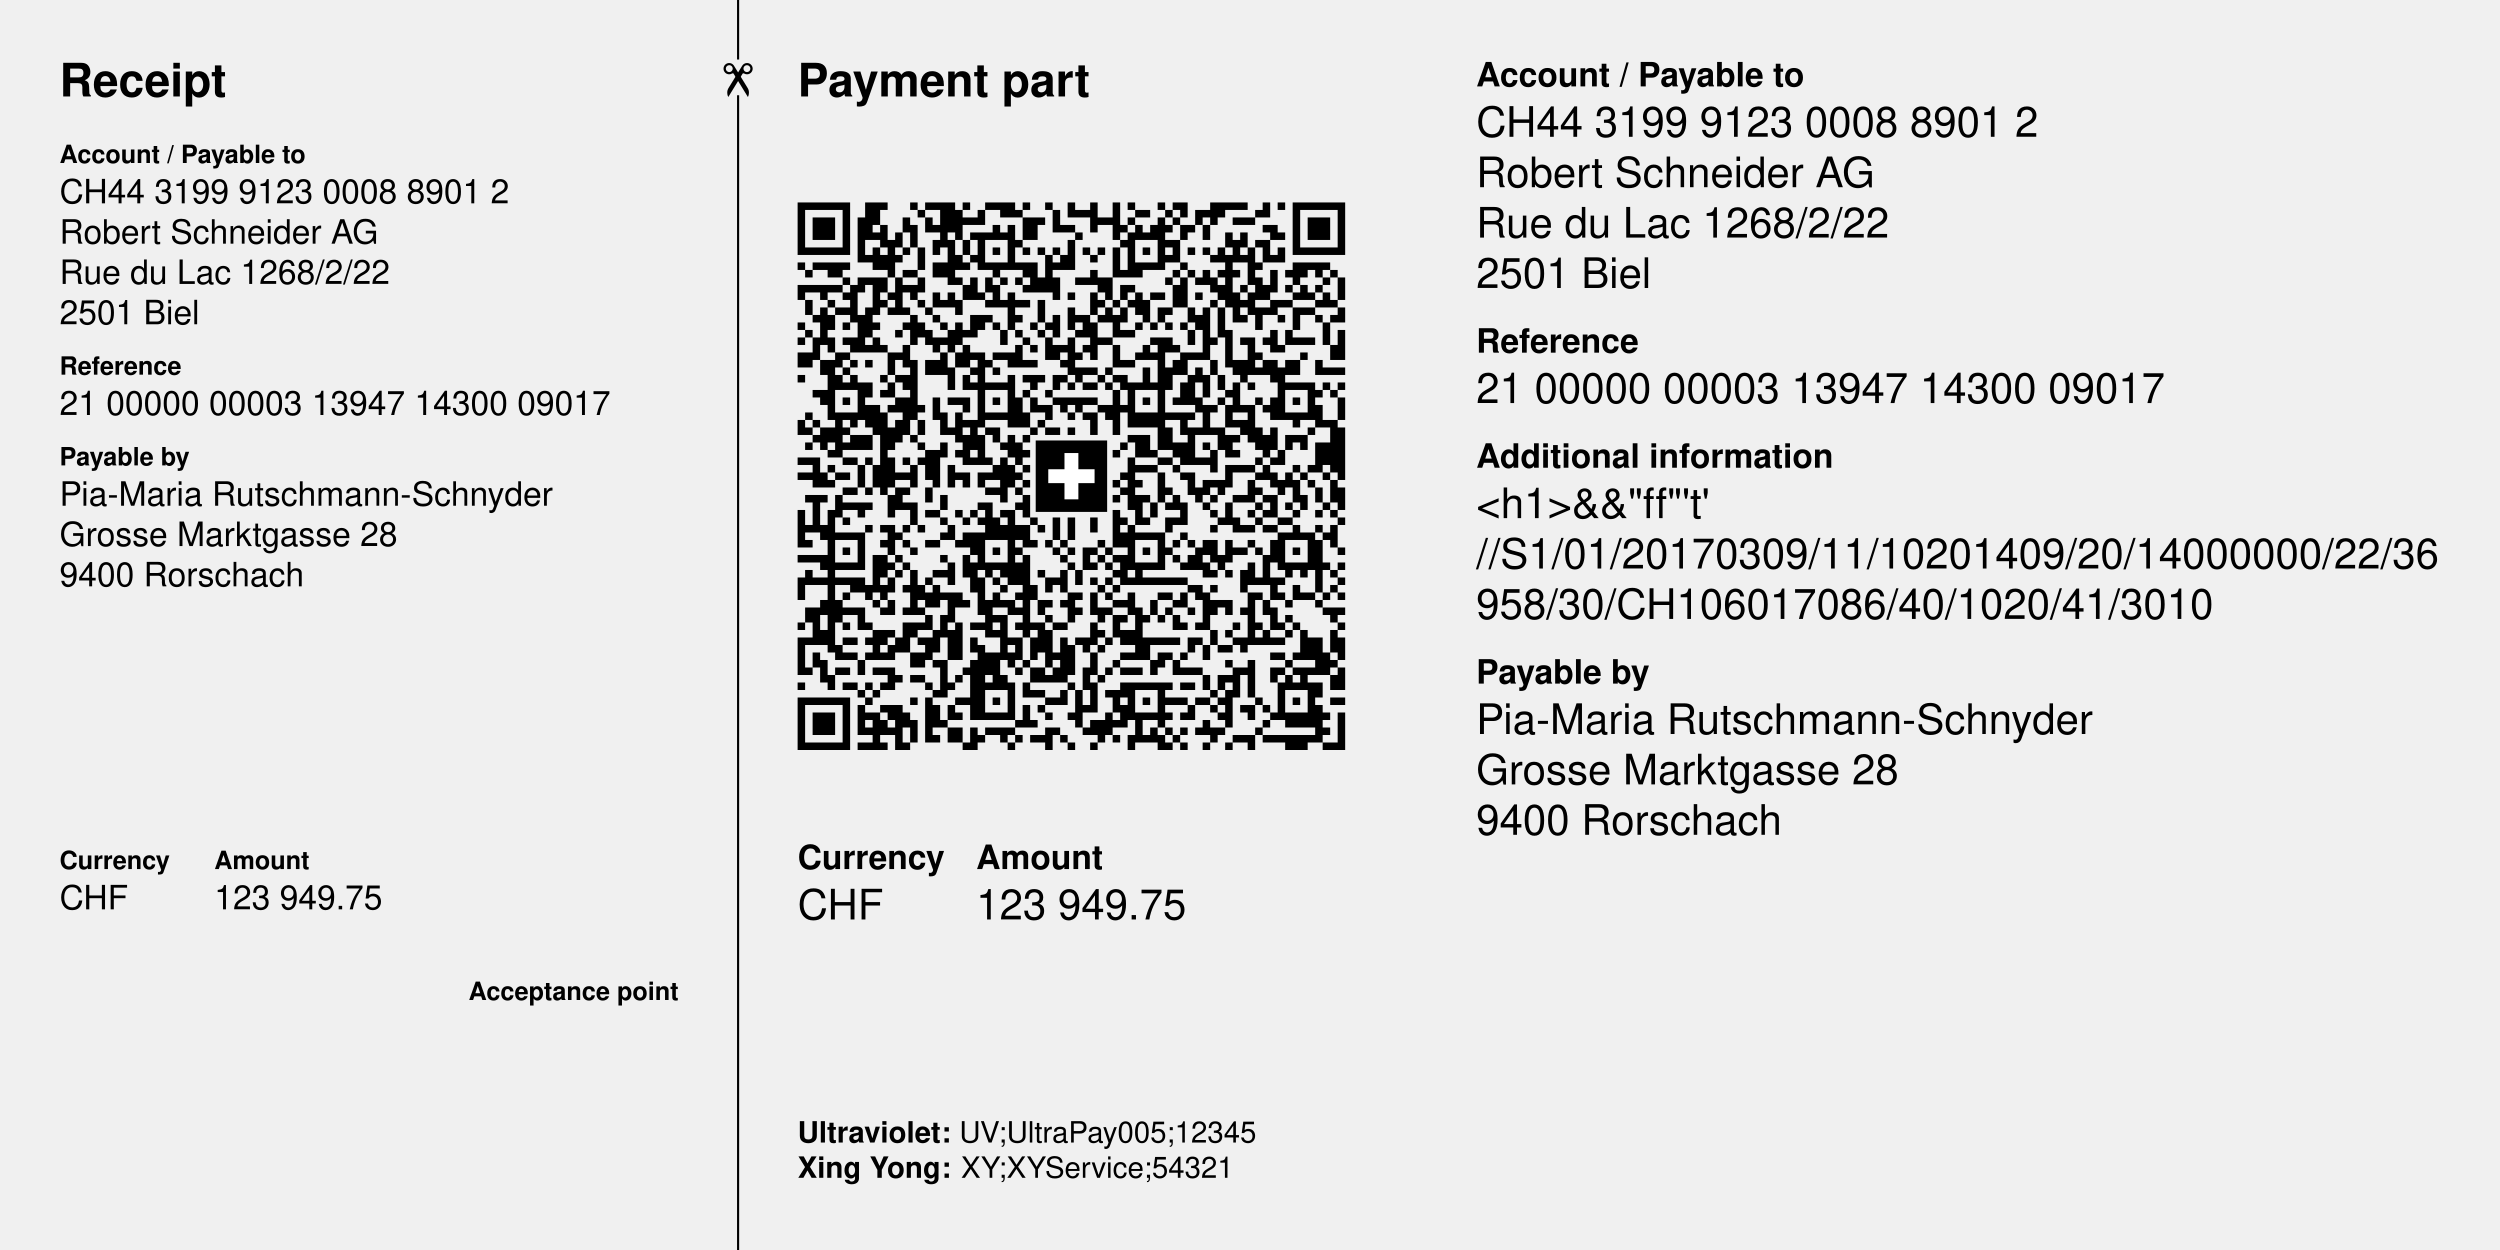
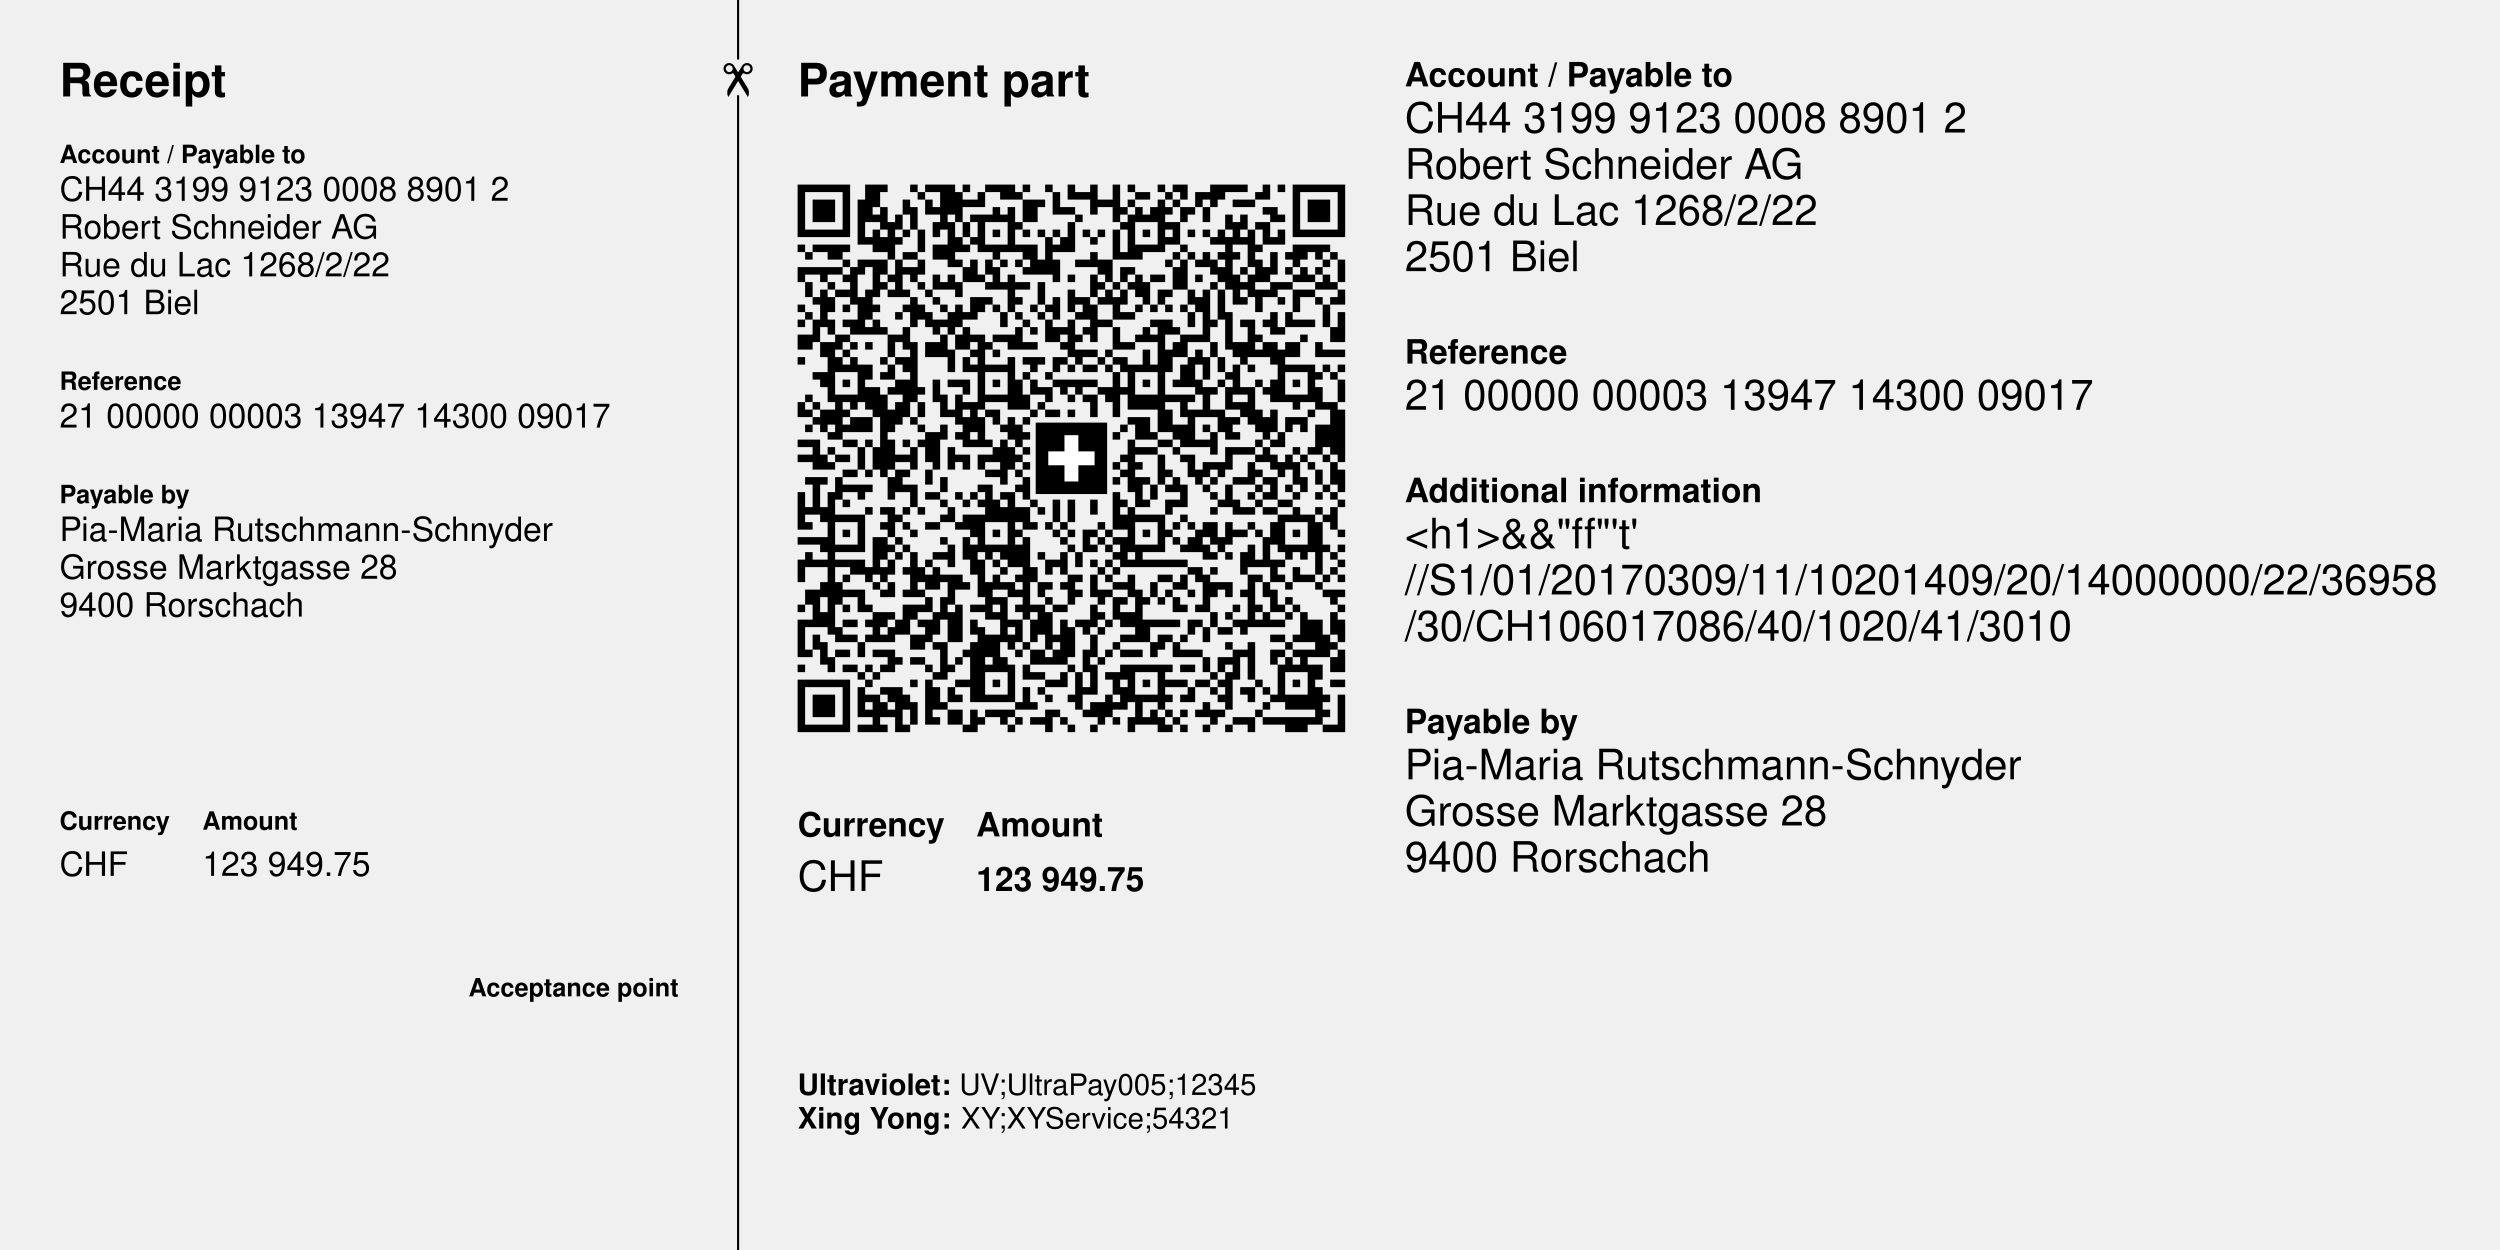
<svg xmlns="http://www.w3.org/2000/svg" width="210mm" height="105mm" version="1.1" viewBox="0 0 595.276 297.638">
  <g font-family="Helvetica,Arial,&quot;Liberation Sans&quot;" transform="translate(0 297.638)">
-     <g transform="translate(189.921 -119.055) scale(1.786)">
+     <g transform="translate(189.921 0)">
+       <text x="0" y="-274.665" font-size="11" font-weight="bold">Payment part</text>
+     </g>
+     <g transform="translate(189.921 -123.307) scale(1.786)">
      <path d="M0,-73h7v1h-7zm9,0h2v3h-2zm2,0h1v1h-1zm4,0h1v1h-1zm2,0h4v1h-4zm5,0h1v1h-1z m3,0h4v1h-4zm5,0h1v1h-1zm3,0h1v1h-1zm3,0h1v2h-1zm3,0h1v4h-1zm3,0h1v5h-1z m2,0h1v1h-1zm4,0h1v1h-1zm2,0h2v1h-2zm5,0h5v1h-5zm7,0h1v2h-1zm2,0h1v1h-1z m2,0h7v1h-7zm-66,1h1v6h-1zm6,0h1v6h-1zm10,0h1v1h-1zm3,0h3v3h-3zm5,0h1v2h-1z m3,0h3v1h-3zm7,0h1v3h-1zm3,0h2v1h-2zm8,0h2v1h-2zm4,0h1v1h-1zm2,0h1v1h-1z m2,0h4v1h-4zm8,0h1v1h-1zm5,0h1v6h-1zm6,0h1v6h-1zm-70,1h3v3h-3zm6,0h1v6h-1z m6,0h1v2h-1zm3,0h1v2h-1zm5,0h2v1h-2zm8,0h2v3h-2zm2,0h1v1h-1zm8,0h2v1h-2z m4,0h1v1h-1zm4,0h1v7h-1zm2,0h1v1h-1zm3,0h1v1h-1zm2,0h1v1h-1zm3,0h3v1h-3z m10,0h3v3h-3zm-59,1h1v2h-1zm2,0h1v3h-1zm4,0h1v3h-1zm3,0h1v1h-1zm8,0h1v2h-1z m2,0h1v6h-1zm7,0h2v1h-2zm8,0h1v1h-1zm2,0h1v2h-1zm2,0h1v2h-1zm2,0h1v1h-1z m2,0h2v1h-2zm3,0h1v2h-1zm8,0h2v1h-2zm-52,1h1v1h-1zm3,0h1v2h-1zm6,0h1v2h-1z m2,0h1v1h-1zm2,0h3v1h-3zm4,0h1v1h-1zm10,0h1v1h-1zm7,0h1v6h-1zm2,0h1v1h-1z m5,0h1v1h-1zm6,0h1v2h-1zm2,0h1v2h-1zm4,0h2v1h-2zm-51,1h1v5h-1zm6,0h1v2h-1z m2,0h1v6h-1zm2,0h1v2h-1zm2,0h1v4h-1zm5,0h1v1h-1zm7,0h1v4h-1zm7,0h1v1h-1z m6,0h2v1h-2zm9,0h1v3h-1zm3,0h2v1h-2zm-60,1h5v1h-5zm9,0h1v3h-1zm4,0h1v1h-1z m2,0h1v3h-1zm10,0h1v1h-1zm4,0h1v1h-1zm2,0h1v1h-1zm2,0h1v1h-1zm4,0h1v1h-1z m2,0h1v1h-1zm2,0h1v4h-1zm4,0h1v1h-1zm4,0h1v2h-1zm2,0h1v1h-1zm2,0h1v1h-1z m2,0h1v2h-1zm4,0h1v5h-1zm2,0h1v2h-1zm2,0h1v2h-1zm3,0h5v1h-5zm-58,1h1v1h-1z m2,0h1v2h-1zm2,0h1v1h-1zm8,0h1v2h-1zm2,0h1v1h-1zm10,0h1v5h-1zm2,0h1v2h-1z m4,0h1v1h-1zm10,0h1v1h-1zm6,0h1v1h-1zm2,0h1v7h-1zm2,0h1v1h-1zm4,0h1v1h-1z m-63,1h1v1h-1zm2,0h5v1h-5zm16,0h2v2h-2zm4,0h1v1h-1zm3,0h3v1h-3zm4,0h3v1h-3z m5,0h1v1h-1zm11,0h3v1h-3zm6,0h1v1h-1zm10,0h1v1h-1zm5,0h5v1h-5zm-65,1h1v1h-1z m3,0h2v1h-2zm10,0h2v1h-2zm12,0h1v1h-1zm4,0h2v1h-2zm9,0h1v2h-1zm4,0h1v1h-1z m2,0h1v1h-1zm5,0h1v1h-1zm2,0h1v1h-1zm2,0h1v2h-1zm2,0h1v1h-1zm2,0h1v1h-1z m5,0h1v3h-1zm2,0h3v1h-3zm4,0h1v1h-1zm2,0h1v1h-1zm-65,1h1v1h-1zm2,0h4v1h-4z m5,0h1v5h-1zm3,0h1v2h-1zm5,0h1v1h-1zm2,0h1v3h-1zm2,0h1v2h-1zm2,0h1v1h-1z m2,0h1v1h-1zm2,0h2v2h-2zm3,0h1v3h-1zm3,0h2v1h-2zm3,0h2v2h-2zm9,0h1v1h-1z m2,0h1v4h-1zm2,0h1v1h-1zm2,0h1v2h-1zm6,0h1v3h-1zm5,0h1v1h-1zm4,0h1v1h-1z m2,0h1v3h-1zm-72,1h6v1h-6zm7,0h1v5h-1zm1,0h1v1h-1zm2,0h1v4h-1zm1,0h1v1h-1z m3,0h2v1h-2zm8,0h1v2h-1zm4,0h1v3h-1zm4,0h1v1h-1zm13,0h2v1h-2zm7,0h1v3h-1z m6,0h1v2h-1zm3,0h1v1h-1zm3,0h1v2h-1zm3,0h1v1h-1zm2,0h1v2h-1zm2,0h1v1h-1z m-69,1h1v1h-1zm3,0h1v1h-1zm3,0h1v1h-1zm6,0h1v1h-1zm3,0h1v1h-1zm3,0h1v2h-1z m2,0h1v2h-1zm4,0h1v1h-1zm4,0h1v5h-1zm8,0h1v1h-1zm3,0h1v3h-1zm2,0h1v1h-1z m2,0h1v1h-1zm2,0h1v3h-1zm2,0h2v1h-2zm6,0h1v1h-1zm5,0h1v4h-1zm2,0h1v3h-1z m6,0h1v1h-1zm2,0h1v1h-1zm2,0h1v2h-1zm-69,1h1v2h-1zm3,0h1v1h-1zm7,0h1v1h-1z m5,0h1v1h-1zm3,0h1v1h-1zm2,0h1v2h-1zm4,0h1v1h-1zm2,0h1v1h-1zm2,0h2v1h-2z m3,0h1v3h-1zm8,0h1v1h-1zm2,0h1v1h-1zm2,0h1v1h-1zm2,0h1v3h-1zm9,0h1v1h-1z m4,0h1v1h-1zm4,0h3v1h-3zm6,0h1v1h-1zm2,0h1v1h-1zm-68,1h1v5h-1zm2,0h2v1h-2z m4,0h1v4h-1zm3,0h1v1h-1zm2,0h1v1h-1zm3,0h1v1h-1zm19,0h1v3h-1zm5,0h1v2h-1z m2,0h1v2h-1zm5,0h2v1h-2zm4,0h1v2h-1zm2,0h1v7h-1zm2,0h1v4h-1zm5,0h3v1h-3z m5,0h3v1h-3zm6,0h1v2h-1zm-70,1h1v1h-1zm2,0h1v2h-1zm4,0h1v5h-1zm7,0h1v4h-1z m3,0h1v1h-1zm5,0h2v2h-2zm2,0h1v1h-1zm4,0h1v1h-1zm5,0h1v3h-1zm3,0h2v1h-2z m3,0h1v1h-1zm2,0h1v3h-1zm6,0h1v1h-1zm5,0h1v2h-1zm6,0h1v1h-1zm2,0h1v2h-1z m3,0h1v1h-1zm2,0h1v2h-1zm3,0h1v1h-1zm2,0h1v1h-1zm-71,1h1v1h-1zm6,0h1v1h-1z m4,0h1v1h-1zm4,0h1v1h-1zm2,0h1v2h-1zm3,0h1v1h-1zm2,0h1v3h-1zm5,0h1v1h-1z m5,0h1v1h-1zm2,0h1v1h-1zm5,0h2v2h-2zm7,0h1v1h-1zm2,0h1v1h-1zm2,0h1v1h-1z m2,0h1v1h-1zm19,0h1v3h-1zm-69,1h1v1h-1zm12,0h1v1h-1zm4,0h1v2h-1zm3,0h1v3h-1z m2,0h2v1h-2zm5,0h1v2h-1zm2,0h1v1h-1zm3,0h1v1h-1zm5,0h1v1h-1zm6,0h2v1h-2z m9,0h1v2h-1zm5,0h1v5h-1zm6,0h1v3h-1zm2,0h1v2h-1zm7,0h1v4h-1zm-72,1h1v1h-1z m2,0h1v3h-1zm2,0h1v2h-1zm2,0h2v1h-2zm4,0h1v2h-1zm8,0h2v1h-2zm12,0h1v1h-1z m3,0h1v3h-1zm3,0h1v5h-1zm3,0h3v1h-3zm8,0h3v1h-3zm8,0h1v1h-1zm4,0h2v1h-2z m3,0h1v1h-1zm4,0h3v1h-3zm-59,1h1v1h-1zm2,0h1v1h-1zm2,0h1v1h-1zm3,0h1v3h-1z m4,0h1v1h-1zm4,0h1v3h-1zm7,0h1v3h-1zm2,0h1v1h-1zm3,0h2v1h-2zm4,0h2v1h-2z m4,0h1v3h-1zm4,0h1v2h-1zm2,0h1v14h-1zm1,0h2v1h-2zm11,0h1v4h-1zm4,0h1v1h-1z m7,0h1v2h-1zm-71,1h2v2h-2zm5,0h2v1h-2zm7,0h1v3h-1zm1,0h1v1h-1zm6,0h1v3h-1z m2,0h1v2h-1zm2,0h2v1h-2zm3,0h3v1h-3zm8,0h1v1h-1zm3,0h1v1h-1zm2,0h1v1h-1z m6,0h1v1h-1zm2,0h1v1h-1zm4,0h3v1h-3zm10,0h1v1h-1zm6,0h1v1h-1zm-64,1h2v2h-2z m2,0h1v1h-1zm2,0h1v1h-1zm2,0h1v1h-1zm6,0h1v8h-1zm2,0h2v2h-2zm7,0h1v9h-1z m1,0h1v1h-1zm3,0h1v1h-1zm2,0h2v1h-2zm5,0h1v1h-1zm8,0h2v1h-2zm7,0h2v2h-2z m5,0h1v2h-1zm3,0h2v2h-2zm4,0h2v2h-2zm3,0h2v2h-2zm4,0h1v2h-1zm-63,1h1v1h-1z m14,0h1v3h-1zm3,0h1v1h-1zm3,0h1v1h-1zm11,0h3v1h-3zm4,0h1v1h-1zm5,0h1v3h-1z m3,0h1v3h-1zm4,0h1v2h-1zm8,0h1v1h-1zm3,0h1v7h-1zm6,0h3v1h-3zm-70,1h1v1h-1z m4,0h1v6h-1zm1,0h1v2h-1zm2,0h1v2h-1zm4,0h1v1h-1zm2,0h2v1h-2zm9,0h1v2h-1z m6,0h1v7h-1zm2,0h3v1h-3zm4,0h2v1h-2zm3,0h1v1h-1zm3,0h1v1h-1zm2,0h2v1h-2z m10,0h1v4h-1zm2,0h1v3h-1zm2,0h1v2h-1zm3,0h1v1h-1zm4,0h1v1h-1zm-57,1h1v1h-1z m2,0h1v5h-1zm1,0h1v2h-1zm3,0h1v2h-1zm2,0h1v1h-1zm9,0h1v1h-1zm2,0h3v1h-3z m6,0h1v1h-1zm3,0h1v1h-1zm2,0h1v1h-1zm2,0h2v1h-2zm3,0h1v1h-1zm2,0h3v1h-3z m4,0h1v1h-1zm4,0h1v3h-1zm7,0h1v4h-1zm2,0h1v1h-1zm5,0h4v1h-4zm5,0h1v1h-1z m2,0h1v1h-1zm-70,1h2v1h-2zm9,0h1v1h-1zm19,0h1v1h-1zm3,0h1v1h-1zm9,0h1v6h-1z m2,0h1v5h-1zm13,0h1v1h-1zm11,0h1v4h-1zm1,0h1v1h-1zm2,0h1v1h-1zm-68,1h1v1h-1z m3,0h1v1h-1zm7,0h2v2h-2zm5,0h1v3h-1zm2,0h3v1h-3zm6,0h1v1h-1zm3,0h1v4h-1z m2,0h1v2h-1zm3,0h6v1h-6zm12,0h1v1h-1zm4,0h1v1h-1zm3,0h1v2h-1zm3,0h1v1h-1z m5,0h1v1h-1zm2,0h1v3h-1zm3,0h1v1h-1zm6,0h1v3h-1zm-63,1h2v3h-2zm3,0h1v1h-1z m4,0h1v1h-1zm6,0h1v1h-1zm10,0h2v1h-2zm3,0h1v1h-1zm2,0h1v1h-1zm3,0h2v1h-2z m3,0h1v1h-1zm11,0h1v4h-1zm1,0h1v1h-1zm2,0h1v3h-1zm2,0h2v1h-2zm3,0h1v1h-1z m7,0h1v3h-1zm-68,1h1v1h-1zm4,0h1v6h-1zm1,0h2v1h-2zm5,0h1v11h-1zm3,0h1v3h-1z m5,0h1v3h-1zm2,0h1v4h-1zm4,0h3v1h-3zm5,0h1v2h-1zm3,0h1v1h-1zm3,0h1v1h-1z m2,0h2v1h-2zm3,0h1v1h-1zm4,0h3v2h-3zm4,0h4v1h-4zm11,0h1v4h-1zm5,0h3v1h-3z m-65,1h1v2h-1zm2,0h1v1h-1zm5,0h1v1h-1zm6,0h1v3h-1zm3,0h1v2h-1zm6,0h2v1h-2z m10,0h1v1h-1zm7,0h1v2h-1zm12,0h1v2h-1zm7,0h2v1h-2zm8,0h1v1h-1zm4,0h2v1h-2z m-69,1h1v1h-1zm2,0h2v2h-2zm3,0h1v1h-1zm4,0h1v1h-1zm2,0h1v3h-1zm8,0h1v1h-1z m3,0h1v3h-1zm2,0h2v1h-2zm6,0h1v1h-1zm2,0h2v1h-2zm3,0h1v1h-1zm13,0h1v3h-1z m3,0h1v5h-1zm1,0h1v1h-1zm2,0h2v1h-2zm4,0h1v1h-1zm2,0h1v3h-1zm2,0h1v3h-1z m5,0h1v1h-1zm3,0h2v6h-2zm-69,1h1v1h-1zm5,0h3v2h-3zm8,0h1v1h-1zm7,0h1v4h-1z m2,0h1v4h-1zm2,0h1v1h-1zm2,0h1v3h-1zm2,0h1v1h-1zm14,0h3v1h-3zm12,0h2v2h-2z m2,0h1v1h-1zm4,0h1v3h-1zm3,0h3v1h-3zm-64,1h1v1h-1zm2,0h1v1h-1zm3,0h1v1h-1z m10,0h1v1h-1zm3,0h1v2h-1zm8,0h1v1h-1zm2,0h1v3h-1zm14,0h1v1h-1zm2,0h2v2h-2z m5,0h2v2h-2zm4,0h1v1h-1zm11,0h1v1h-1zm2,0h1v1h-1zm2,0h2v3h-2zm-65,1h1v1h-1z m13,0h2v4h-2zm4,0h1v1h-1zm9,0h1v1h-1zm12,0h1v1h-1zm5,0h1v1h-1zm8,0h1v3h-1z m2,0h2v1h-2zm7,0h1v2h-1zm-64,1h3v1h-3zm6,0h2v1h-2zm3,0h1v1h-1zm3,0h1v4h-1z m2,0h1v1h-1zm2,0h1v1h-1zm7,0h1v1h-1zm2,0h1v1h-1zm2,0h1v6h-1zm17,0h1v7h-1z m4,0h2v1h-2zm3,0h1v1h-1zm2,0h2v1h-2zm8,0h1v1h-1zm2,0h1v1h-1zm-61,1h1v3h-1z m2,0h1v1h-1zm4,0h1v3h-1zm2,0h1v3h-1zm5,0h1v3h-1zm5,0h1v3h-1zm6,0h1v2h-1z m2,0h1v3h-1zm2,0h1v1h-1zm15,0h3v1h-3zm5,0h1v1h-1zm7,0h4v1h-4zm5,0h1v2h-1z m4,0h1v1h-1zm2,0h2v1h-2zm-68,1h2v1h-2zm3,0h1v2h-1zm2,0h2v1h-2zm8,0h2v1h-2z m8,0h2v1h-2zm3,0h2v1h-2zm5,0h1v1h-1zm14,0h1v1h-1zm5,0h1v4h-1zm3,0h2v1h-2z m6,0h1v2h-1zm4,0h1v1h-1zm2,0h1v2h-1zm2,0h1v2h-1zm2,0h1v1h-1zm3,0h1v1h-1z m2,0h1v1h-1zm-68,1h1v1h-1zm14,0h1v1h-1zm4,0h1v1h-1zm2,0h1v1h-1zm6,0h1v1h-1z m12,0h1v1h-1zm3,0h1v1h-1zm7,0h1v2h-1zm2,0h3v1h-3zm6,0h1v3h-1zm4,0h1v2h-1z m2,0h1v3h-1zm2,0h1v1h-1zm3,0h1v3h-1zm-65,1h2v1h-2zm3,0h1v1h-1zm4,0h1v3h-1z m1,0h1v1h-1zm3,0h1v2h-1zm8,0h2v1h-2zm4,0h1v1h-1zm14,0h1v1h-1zm6,0h1v1h-1z m4,0h2v1h-2zm3,0h1v1h-1zm5,0h1v1h-1zm8,0h1v2h-1zm3,0h1v3h-1zm-71,1h3v1h-3z m4,0h1v3h-1zm7,0h1v3h-1zm7,0h1v2h-1zm11,0h1v3h-1zm12,0h1v1h-1zm3,0h1v4h-1z m1,0h1v1h-1zm4,0h1v2h-1zm3,0h1v1h-1zm2,0h1v1h-1zm3,0h2v1h-2zm4,0h2v1h-2z m5,0h1v2h-1zm-65,1h1v4h-1zm4,0h4v1h-4zm8,0h2v1h-2zm10,0h2v1h-2zm5,0h1v1h-1z m18,0h1v2h-1zm2,0h1v1h-1zm2,0h1v3h-1zm3,0h1v1h-1zm3,0h1v3h-1zm4,0h1v1h-1z m2,0h1v2h-1zm2,0h1v1h-1zm5,0h1v1h-1zm-70,1h1v5h-1zm4,0h1v19h-1zm4,0h1v1h-1z m7,0h1v2h-1zm2,0h2v1h-2zm4,0h1v1h-1zm2,0h1v1h-1zm2,0h1v4h-1zm2,0h2v1h-2z m15,0h1v5h-1zm13,0h1v1h-1zm5,0h1v1h-1zm2,0h1v1h-1zm4,0h1v1h-1zm3,0h1v1h-1z m2,0h1v1h-1zm-65,1h1v1h-1zm13,0h1v1h-1zm3,0h1v1h-1zm2,0h1v1h-1zm2,0h1v3h-1z m2,0h1v9h-1zm3,0h1v1h-1zm3,0h1v3h-1zm2,0h1v3h-1zm3,0h1v2h-1zm4,0h1v1h-1z m3,0h1v1h-1zm3,0h2v1h-2zm7,0h1v1h-1zm2,0h1v2h-1zm3,0h1v1h-1zm3,0h2v1h-2z m8,0h1v1h-1zm-71,1h1v1h-1zm2,0h1v2h-1zm6,0h1v1h-1zm2,0h2v1h-2zm3,0h1v1h-1z m2,0h1v1h-1zm4,0h1v2h-1zm7,0h1v2h-1zm2,0h2v2h-2zm3,0h1v1h-1zm12,0h1v6h-1z m5,0h1v1h-1zm6,0h1v1h-1zm4,0h2v1h-2zm3,0h2v1h-2zm4,0h1v2h-1zm3,0h1v1h-1z m2,0h1v3h-1zm-66,1h4v1h-4zm7,0h1v3h-1zm1,0h1v1h-1zm6,0h1v1h-1zm3,0h3v2h-3z m21,0h1v2h-1zm2,0h4v1h-4zm6,0h1v1h-1zm13,0h1v5h-1zm1,0h1v1h-1zm2,0h2v1h-2z m3,0h1v1h-1zm-69,1h1v1h-1zm7,0h1v4h-1zm3,0h1v1h-1zm3,0h1v1h-1zm3,0h2v1h-2z m4,0h1v1h-1zm9,0h2v1h-2zm3,0h1v1h-1zm2,0h1v1h-1zm5,0h1v1h-1zm8,0h1v4h-1z m2,0h1v1h-1zm2,0h1v1h-1zm2,0h2v2h-2zm3,0h1v3h-1zm3,0h1v1h-1zm3,0h1v3h-1z m5,0h2v4h-2zm-62,1h1v1h-1zm9,0h1v1h-1zm8,0h2v1h-2zm3,0h1v1h-1zm3,0h1v1h-1z m5,0h1v1h-1zm2,0h1v1h-1zm2,0h1v3h-1zm1,0h1v1h-1zm2,0h1v1h-1zm5,0h1v1h-1z m3,0h1v1h-1zm4,0h1v3h-1zm5,0h2v1h-2zm3,0h1v1h-1zm5,0h1v1h-1zm6,0h1v1h-1z m-72,1h4v1h-4zm10,0h2v3h-2zm3,0h1v1h-1zm6,0h1v1h-1zm3,0h1v3h-1zm2,0h1v2h-1z m6,0h1v11h-1zm5,0h1v1h-1zm5,0h1v1h-1zm2,0h2v1h-2zm8,0h1v1h-1zm2,0h1v2h-1z m3,0h2v1h-2zm7,0h1v4h-1zm-59,1h1v1h-1zm2,0h3v1h-3zm7,0h1v1h-1zm2,0h1v1h-1z m6,0h1v3h-1zm3,0h1v4h-1zm2,0h3v1h-3zm4,0h1v3h-1zm7,0h1v1h-1zm3,0h1v1h-1z m2,0h1v1h-1zm2,0h1v3h-1zm2,0h3v1h-3zm6,0h1v1h-1zm3,0h1v2h-1zm2,0h1v1h-1z m4,0h1v3h-1zm5,0h3v1h-3zm5,0h1v1h-1zm2,0h1v1h-1zm-71,1h1v2h-1zm12,0h1v1h-1z m2,0h1v6h-1zm3,0h2v1h-2zm7,0h1v1h-1zm2,0h1v1h-1zm5,0h1v1h-1zm3,0h1v3h-1z m2,0h1v2h-1zm5,0h1v1h-1zm3,0h1v2h-1zm10,0h1v1h-1zm2,0h1v1h-1zm2,0h1v3h-1z m6,0h1v1h-1zm2,0h1v1h-1zm2,0h1v3h-1zm2,0h1v1h-1zm-71,1h1v3h-1zm2,0h2v1h-2z m3,0h4v1h-4zm5,0h1v2h-1zm2,0h1v2h-1zm5,0h1v1h-1zm7,0h1v5h-1zm2,0h1v1h-1z m7,0h2v1h-2zm6,0h1v1h-1zm2,0h1v1h-1zm3,0h1v1h-1zm2,0h6v1h-6zm15,0h1v1h-1z m2,0h1v3h-1zm1,0h1v1h-1zm8,0h1v1h-1zm-65,1h3v1h-3zm4,0h1v2h-1zm3,0h1v1h-1z m2,0h1v2h-1zm2,0h1v3h-1zm9,0h1v1h-1zm4,0h1v2h-1zm2,0h1v1h-1zm7,0h1v1h-1z m2,0h1v1h-1zm10,0h2v1h-2zm3,0h1v1h-1zm11,0h1v2h-1zm5,0h1v1h-1zm-65,1h1v1h-1z m3,0h1v1h-1zm8,0h1v2h-1zm2,0h3v1h-3zm7,0h1v2h-1zm3,0h1v1h-1zm7,0h1v4h-1z m1,0h1v1h-1zm2,0h1v3h-1zm2,0h1v1h-1zm3,0h1v3h-1zm4,0h2v1h-2zm3,0h1v2h-1z m2,0h2v1h-2zm7,0h1v7h-1zm1,0h1v1h-1zm3,0h1v1h-1zm3,0h2v1h-2zm3,0h1v1h-1z m2,0h1v1h-1zm-69,1h1v2h-1zm2,0h1v3h-1zm5,0h1v1h-1zm2,0h1v2h-1zm8,0h3v1h-3z m5,0h1v5h-1zm2,0h2v1h-2zm5,0h2v1h-2zm3,0h1v1h-1zm7,0h2v1h-2zm5,0h1v2h-1z m3,0h1v1h-1zm4,0h4v1h-4zm8,0h1v2h-1zm3,0h1v1h-1zm4,0h1v1h-1zm-68,1h2v2h-2z m5,0h3v1h-3zm5,0h1v1h-1zm3,0h1v1h-1zm2,0h1v1h-1zm4,0h1v2h-1zm8,0h2v1h-2z m4,0h1v1h-1zm5,0h1v1h-1zm3,0h2v1h-2zm5,0h1v7h-1zm4,0h1v1h-1zm3,0h1v1h-1z m2,0h1v3h-1zm1,0h1v1h-1zm2,0h1v1h-1zm2,0h1v1h-1zm4,0h1v3h-1zm7,0h3v1h-3z m-62,1h1v2h-1zm9,0h1v2h-1zm2,0h1v3h-1zm7,0h2v1h-2zm7,0h1v1h-1zm7,0h1v1h-1z m2,0h1v3h-1zm1,0h1v1h-1zm3,0h1v1h-1zm2,0h1v1h-1zm2,0h1v2h-1zm15,0h1v1h-1z m6,0h1v1h-1zm-71,1h1v1h-1zm2,0h1v3h-1zm4,0h1v1h-1zm3,0h1v1h-1zm5,0h2v2h-2z m2,0h1v1h-1zm5,0h1v5h-1zm2,0h2v1h-2zm4,0h1v5h-1zm2,0h1v1h-1zm2,0h2v1h-2z m3,0h2v1h-2zm5,0h1v3h-1zm12,0h1v1h-1zm2,0h1v1h-1zm5,0h1v1h-1zm3,0h1v1h-1z m3,0h1v1h-1zm2,0h1v1h-1zm6,0h1v1h-1zm-69,1h1v2h-1zm7,0h2v2h-2zm2,0h1v1h-1z m6,0h1v3h-1zm2,0h1v4h-1zm6,0h1v1h-1zm6,0h2v3h-2zm8,0h1v1h-1zm3,0h2v2h-2z m12,0h1v2h-1zm2,0h1v1h-1zm5,0h1v2h-1zm3,0h1v1h-1zm2,0h1v4h-1zm4,0h1v3h-1z m-71,1h1v5h-1zm1,0h1v1h-1zm5,0h2v1h-2zm3,0h1v1h-1zm4,0h2v2h-2zm3,0h2v1h-2z m7,0h1v2h-1zm5,0h2v1h-2zm3,0h1v3h-1zm4,0h1v6h-1zm2,0h2v1h-2zm4,0h1v1h-1z m5,0h5v1h-5zm6,0h2v1h-2zm6,0h2v1h-2zm3,0h1v1h-1zm2,0h2v1h-2zm5,0h2v3h-2z m4,0h1v3h-1zm-67,1h1v2h-1zm5,0h1v2h-1zm2,0h1v2h-1zm5,0h1v2h-1zm7,0h1v10h-1z m5,0h1v2h-1zm7,0h1v4h-1zm2,0h1v1h-1zm2,0h1v1h-1zm6,0h1v2h-1zm6,0h1v1h-1z m2,0h1v2h-1zm2,0h2v1h-2zm3,0h1v1h-1zm-57,1h1v2h-1zm4,0h2v1h-2zm3,0h1v1h-1z m2,0h1v1h-1zm4,0h2v2h-2zm10,0h2v3h-2zm3,0h1v2h-1zm5,0h2v1h-2zm6,0h1v3h-1z m4,0h2v1h-2zm5,0h2v1h-2zm3,0h1v1h-1zm12,0h2v1h-2zm3,0h1v1h-1zm4,0h1v3h-1z m-67,1h1v3h-1zm5,0h1v2h-1zm10,0h2v1h-2zm5,0h1v8h-1zm7,0h1v1h-1zm3,0h1v1h-1z m9,0h1v1h-1zm5,0h2v1h-2zm3,0h1v2h-1zm7,0h1v1h-1zm3,0h1v5h-1zm5,0h1v1h-1z m4,0h1v2h-1zm2,0h1v1h-1zm-70,1h1v1h-1zm4,0h2v1h-2zm5,0h3v1h-3zm9,0h1v4h-1z m3,0h1v1h-1zm7,0h1v1h-1zm2,0h2v2h-2zm3,0h1v2h-1zm4,0h1v3h-1zm3,0h1v1h-1z m2,0h3v1h-3zm4,0h1v1h-1zm4,0h3v1h-3zm7,0h1v4h-1zm1,0h1v1h-1zm4,0h2v1h-2z m3,0h3v1h-3zm6,0h1v3h-1zm-68,1h1v2h-1zm8,0h2v1h-2zm3,0h2v1h-2zm6,0h1v1h-1z m5,0h2v2h-2zm7,0h1v1h-1zm7,0h1v1h-1zm14,0h1v2h-1zm2,0h2v1h-2zm7,0h1v1h-1z m2,0h1v2h-1zm2,0h1v2h-1zm4,0h1v2h-1zm-71,1h1v1h-1zm6,0h2v1h-2zm3,0h1v1h-1z m2,0h2v1h-2zm6,0h1v1h-1zm3,0h1v1h-1zm5,0h1v1h-1zm3,0h1v5h-1zm2,0h1v2h-1z m6,0h1v1h-1zm3,0h1v4h-1zm4,0h7v1h-7zm8,0h2v1h-2zm5,0h1v1h-1zm8,0h1v5h-1z m2,0h1v1h-1zm2,0h1v6h-1zm1,0h1v2h-1zm-61,1h1v1h-1zm2,0h1v1h-1zm8,0h1v1h-1z m13,0h2v1h-2zm4,0h1v2h-1zm2,0h1v5h-1zm4,0h4v1h-4zm7,0h1v5h-1zm7,0h1v1h-1z m2,0h1v5h-1zm-57,1h7v1h-7zm9,0h1v1h-1zm6,0h1v1h-1zm2,0h1v6h-1zm4,0h2v1h-2z m5,0h1v1h-1zm7,0h2v1h-2zm9,0h1v2h-1zm2,0h1v3h-1zm2,0h1v1h-1zm3,0h3v1h-3z m4,0h2v1h-2zm3,0h1v1h-1zm5,0h1v1h-1zm5,0h1v1h-1zm5,0h2v1h-2zm-71,1h1v6h-1z m6,0h1v6h-1zm2,0h1v4h-1zm3,0h3v1h-3zm7,0h1v3h-1zm2,0h1v2h-1zm10,0h1v3h-1z m2,0h1v1h-1zm6,0h1v1h-1zm5,0h1v3h-1zm9,0h1v2h-1zm3,0h1v1h-1zm4,0h2v1h-2z m3,0h1v1h-1zm7,0h1v5h-1zm-67,1h3v3h-3zm7,0h2v1h-2zm3,0h3v1h-3zm9,0h1v1h-1z m4,0h3v1h-3zm8,0h1v1h-1zm3,0h1v1h-1zm5,0h1v3h-1zm4,0h1v4h-1zm1,0h2v1h-2z m3,0h1v1h-1zm2,0h1v1h-1zm5,0h1v1h-1zm4,0h1v1h-1zm3,0h1v1h-1zm2,0h3v2h-3z m5,0h1v1h-1zm2,0h1v5h-1zm-62,1h2v2h-2zm3,0h1v4h-1zm1,0h2v1h-2zm5,0h1v1h-1z m10,0h1v1h-1zm2,0h1v1h-1zm8,0h2v2h-2zm3,0h1v1h-1zm12,0h1v2h-1zm8,0h1v1h-1z m-53,1h1v1h-1zm3,0h1v1h-1zm3,0h1v2h-1zm5,0h2v2h-2zm3,0h1v3h-1zm2,0h4v1h-4z m8,0h1v3h-1zm1,0h1v1h-1zm4,0h1v1h-1zm9,0h1v2h-1zm2,0h1v1h-1zm2,0h1v1h-1z m2,0h1v1h-1zm2,0h2v1h-2zm6,0h1v1h-1zm9,0h1v1h-1zm-60,1h1v2h-1zm8,0h1v1h-1z m6,0h1v1h-1zm3,0h1v1h-1zm2,0h1v1h-1zm2,0h2v1h-2zm4,0h1v1h-1zm5,0h1v1h-1z m2,0h1v1h-1zm2,0h1v2h-1zm2,0h1v1h-1zm2,0h1v2h-1zm2,0h1v1h-1zm5,0h1v1h-1z m3,0h3v1h-3zm4,0h7v1h-7zm-61,1h5v1h-5zm7,0h2v1h-2zm3,0h1v1h-1zm3,0h1v1h-1z m8,0h1v1h-1zm6,0h1v1h-1zm8,0h1v1h-1zm3,0h1v1h-1zm10,0h1v1h-1zm2,0h1v1h-1z m3,0h1v1h-1zm3,0h1v1h-1zm3,0h1v1h-1zm5,0h3v1h-3zm5,0h2v1h-2z" fill="#000000" />
    </g>
-     <g transform="translate(189.921 -119.055)">
+     <g transform="translate(189.921 -123.307)">
      <path d="M56.693,-73.701h17.008v17.008h-17.008z" fill="#000000" />
      <path d="M63.543,-70.709h3.307v11.024h-3.307zm-3.858,3.858h11.024v3.307h-11.024z" fill="#FFFFFF" />
    </g>
    <g transform="translate(189.921 0)">
-       <text x="0" y="-274.665" font-size="11" font-weight="bold">Payment part</text>
-       <text x="0" y="-90.709" font-size="8" font-weight="bold">Currency</text>
-       <text x="0" y="-78.709" font-size="10">CHF</text>
+       <text x="0" y="-98.482" font-size="8" font-weight="bold">Currency</text>
+       <text x="0" y="-85.482" font-size="10">CHF</text>
+       <text x="42.52" y="-98.482" font-size="8" font-weight="bold">Amount</text>
+       <text x="42.52" y="-85.482" font-size="8" font-weight="bold">123 949.75</text>
    </g>
-     <g transform="translate(232.441 0)">
-       <text x="0" y="-90.709" font-size="8" font-weight="bold">Amount</text>
-       <text x="0" y="-78.709" font-size="10">123 949.75</text>
-     </g>
-     <g transform="translate(351.496 0)">
+     <g transform="translate(334.488 0)">
      <text x="0" y="-277.065" font-size="8" font-weight="bold">Account / Payable to</text>
-       <text x="0" y="-265.065" font-size="10">CH44 3199 9123 0008 8901 2</text>
-       <text x="0" y="-253.065" font-size="10">Robert Schneider AG</text>
-       <text x="0" y="-241.065" font-size="10">Rue du Lac 1268/2/22</text>
-       <text x="0" y="-229.065" font-size="10">2501 Biel</text>
-       <text x="0" y="-213.665" font-size="8" font-weight="bold">Reference</text>
-       <text x="0" y="-201.665" font-size="10">21 00000 00003 13947 14300 09017</text>
-       <text x="0" y="-186.265" font-size="8" font-weight="bold">Additional information</text>
-       <text x="0" y="-174.265" font-size="10">&lt;h1&gt;&amp;&amp;"ff"'t'</text>
-       <text x="0" y="-162.265" font-size="10">//S1/01/20170309/11/10201409/20/14000000/22/36</text>
-       <text x="0" y="-150.265" font-size="10">958/30/CH106017086/40/1020/41/3010</text>
-       <text x="0" y="-134.865" font-size="8" font-weight="bold">Payable by</text>
-       <text x="0" y="-122.865" font-size="10">Pia-Maria Rutschmann-Schnyder</text>
-       <text x="0" y="-110.865" font-size="10">Grosse Marktgasse 28</text>
-       <text x="0" y="-98.865" font-size="10">9400 Rorschach</text>
+       <text x="0" y="-266.065" font-size="10">CH44 3199 9123 0008 8901 2</text>
+       <text x="0" y="-255.065" font-size="10">Robert Schneider AG</text>
+       <text x="0" y="-244.065" font-size="10">Rue du Lac 1268/2/22</text>
+       <text x="0" y="-233.065" font-size="10">2501 Biel</text>
+       <text x="0" y="-211.065" font-size="8" font-weight="bold">Reference</text>
+       <text x="0" y="-200.065" font-size="10">21 00000 00003 13947 14300 09017</text>
+       <text x="0" y="-178.065" font-size="8" font-weight="bold">Additional information</text>
+       <text x="0" y="-167.065" font-size="10">&lt;h1&gt;&amp;&amp;"ff"'t'</text>
+       <text x="0" y="-156.065" font-size="10">//S1/01/20170309/11/10201409/20/14000000/22/36958</text>
+       <text x="0" y="-145.065" font-size="10">/30/CH106017086/40/1020/41/3010</text>
+       <text x="0" y="-123.065" font-size="8" font-weight="bold">Payable by</text>
+       <text x="0" y="-112.065" font-size="10">Pia-Maria Rutschmann-Schnyder</text>
+       <text x="0" y="-101.065" font-size="10">Grosse Marktgasse 28</text>
+       <text x="0" y="-90.065" font-size="10">9400 Rorschach</text>
    </g>
    <g transform="translate(189.921 0)">
-       <text x="0" y="-25.581" font-size="7" font-weight="bold">Ultraviolet: </text>
-       <text x="38.507" y="-25.581" font-size="7">UV;UltraPay005;12345</text>
-       <text x="0" y="-17.181" font-size="7" font-weight="bold">Xing Yong: </text>
-       <text x="38.892" y="-17.181" font-size="7">XY;XYService;54321</text>
+       <text x="0" y="-36.92" font-size="7" font-weight="bold">Ultraviolet: </text>
+       <text x="38.507" y="-36.92" font-size="7">UV;UltraPay005;12345</text>
+       <text x="0" y="-28.92" font-size="7" font-weight="bold">Xing Yong: </text>
+       <text x="38.892" y="-28.92" font-size="7">XY;XYService;54321</text>
    </g>
    <g transform="translate(14.173 0)">
      <text x="0" y="-274.665" font-size="11" font-weight="bold">Receipt</text>
      <text x="0" y="-258.822" font-size="6" font-weight="bold">Account / Payable to</text>
-       <text x="0" y="-249.222" font-size="8">CH44 3199 9123 0008 8901 2</text>
-       <text x="0" y="-239.622" font-size="8">Robert Schneider AG</text>
-       <text x="0" y="-230.022" font-size="8">Rue du Lac 1268/2/22</text>
-       <text x="0" y="-220.422" font-size="8">2501 Biel</text>
-       <text x="0" y="-208.422" font-size="6" font-weight="bold">Reference</text>
-       <text x="0" y="-198.822" font-size="8">21 00000 00003 13947 14300 09017</text>
-       <text x="0" y="-186.822" font-size="6" font-weight="bold">Payable by</text>
-       <text x="0" y="-177.222" font-size="8">Pia-Maria Rutschmann-Schnyder</text>
-       <text x="0" y="-167.622" font-size="8">Grosse Marktgasse 28</text>
-       <text x="0" y="-158.022" font-size="8">9400 Rorschach</text>
-       <text x="0" y="-90.709" font-size="6" font-weight="bold">Currency</text>
-       <text x="0" y="-81.109" font-size="8">CHF</text>
+       <text x="0" y="-249.822" font-size="8">CH44 3199 9123 0008 8901 2</text>
+       <text x="0" y="-240.822" font-size="8">Robert Schneider AG</text>
+       <text x="0" y="-231.822" font-size="8">Rue du Lac 1268/2/22</text>
+       <text x="0" y="-222.822" font-size="8">2501 Biel</text>
+       <text x="0" y="-204.822" font-size="6" font-weight="bold">Reference</text>
+       <text x="0" y="-195.822" font-size="8">21 00000 00003 13947 14300 09017</text>
+       <text x="0" y="-177.822" font-size="6" font-weight="bold">Payable by</text>
+       <text x="0" y="-168.822" font-size="8">Pia-Maria Rutschmann-Schnyder</text>
+       <text x="0" y="-159.822" font-size="8">Grosse Marktgasse 28</text>
+       <text x="0" y="-150.822" font-size="8">9400 Rorschach</text>
+       <text x="0" y="-100.082" font-size="6" font-weight="bold">Currency</text>
+       <text x="0" y="-89.082" font-size="8">CHF</text>
+       <text x="34.016" y="-100.082" font-size="6" font-weight="bold">Amount</text>
+       <text x="34.016" y="-89.082" font-size="8">123 949.75</text>
+       <text x="97.392" y="-60.397" font-size="6" font-weight="bold">Acceptance point</text>
    </g>
-     <g transform="translate(51.024 0)">
-       <text x="0" y="-90.709" font-size="6" font-weight="bold">Amount</text>
-       <text x="0" y="-81.109" font-size="8">123 949.75</text>
-     </g>
-     <text x="111.565" y="-59.528" font-size="6" font-weight="bold">Acceptance point</text>
    <path d="M175.748,0l0,-274.961m0,-8.504l0,-14.173" stroke="#000000" stroke-width="0.5" fill="none" />
    <g transform="translate(172.687 -274.535) scale(0.006)">
      <path d="M131.754,-359.388c-33.041,54.539,-52.384,110.154,-52.384,192.144c0,62.702,15.27,120.654,41.122,167.596l567.598,-926.232c10.25,-16.724,34.279,-23.091,63.969,-5.805c33.06,19.242,71.495,30.268,112.507,30.268 c123.676,0,223.937,-100.261,223.937,-223.937c0,-123.676,-100.261,-223.937,-223.937,-223.937c-76.348,0,-143.773,38.208,-184.195,96.548l-548.617,893.353zm728.561,-904.861c75.929,0,137.48,61.551,137.48,137.48 c0,75.929,-61.551,137.48,-137.48,137.48c-75.929,0,-137.48,-61.551,-137.48,-137.48c0,-75.929,61.551,-137.48,137.48,-137.48z" fill="#000000" />
    </g>
    <g transform="translate(178.809 -274.535) scale(-0.006 0.006)">
      <path d="M131.754,-359.388c-33.041,54.539,-52.384,110.154,-52.384,192.144c0,62.702,15.27,120.654,41.122,167.596l567.598,-926.232c10.25,-16.724,34.279,-23.091,63.969,-5.805c33.06,19.242,71.495,30.268,112.507,30.268 c123.676,0,223.937,-100.261,223.937,-223.937c0,-123.676,-100.261,-223.937,-223.937,-223.937c-76.348,0,-143.773,38.208,-184.195,96.548l-548.617,893.353zm728.561,-904.861c75.929,0,137.48,61.551,137.48,137.48 c0,75.929,-61.551,137.48,-137.48,137.48c-75.929,0,-137.48,-61.551,-137.48,-137.48c0,-75.929,61.551,-137.48,137.48,-137.48z" fill="#000000" />
    </g>
  </g>
</svg>
